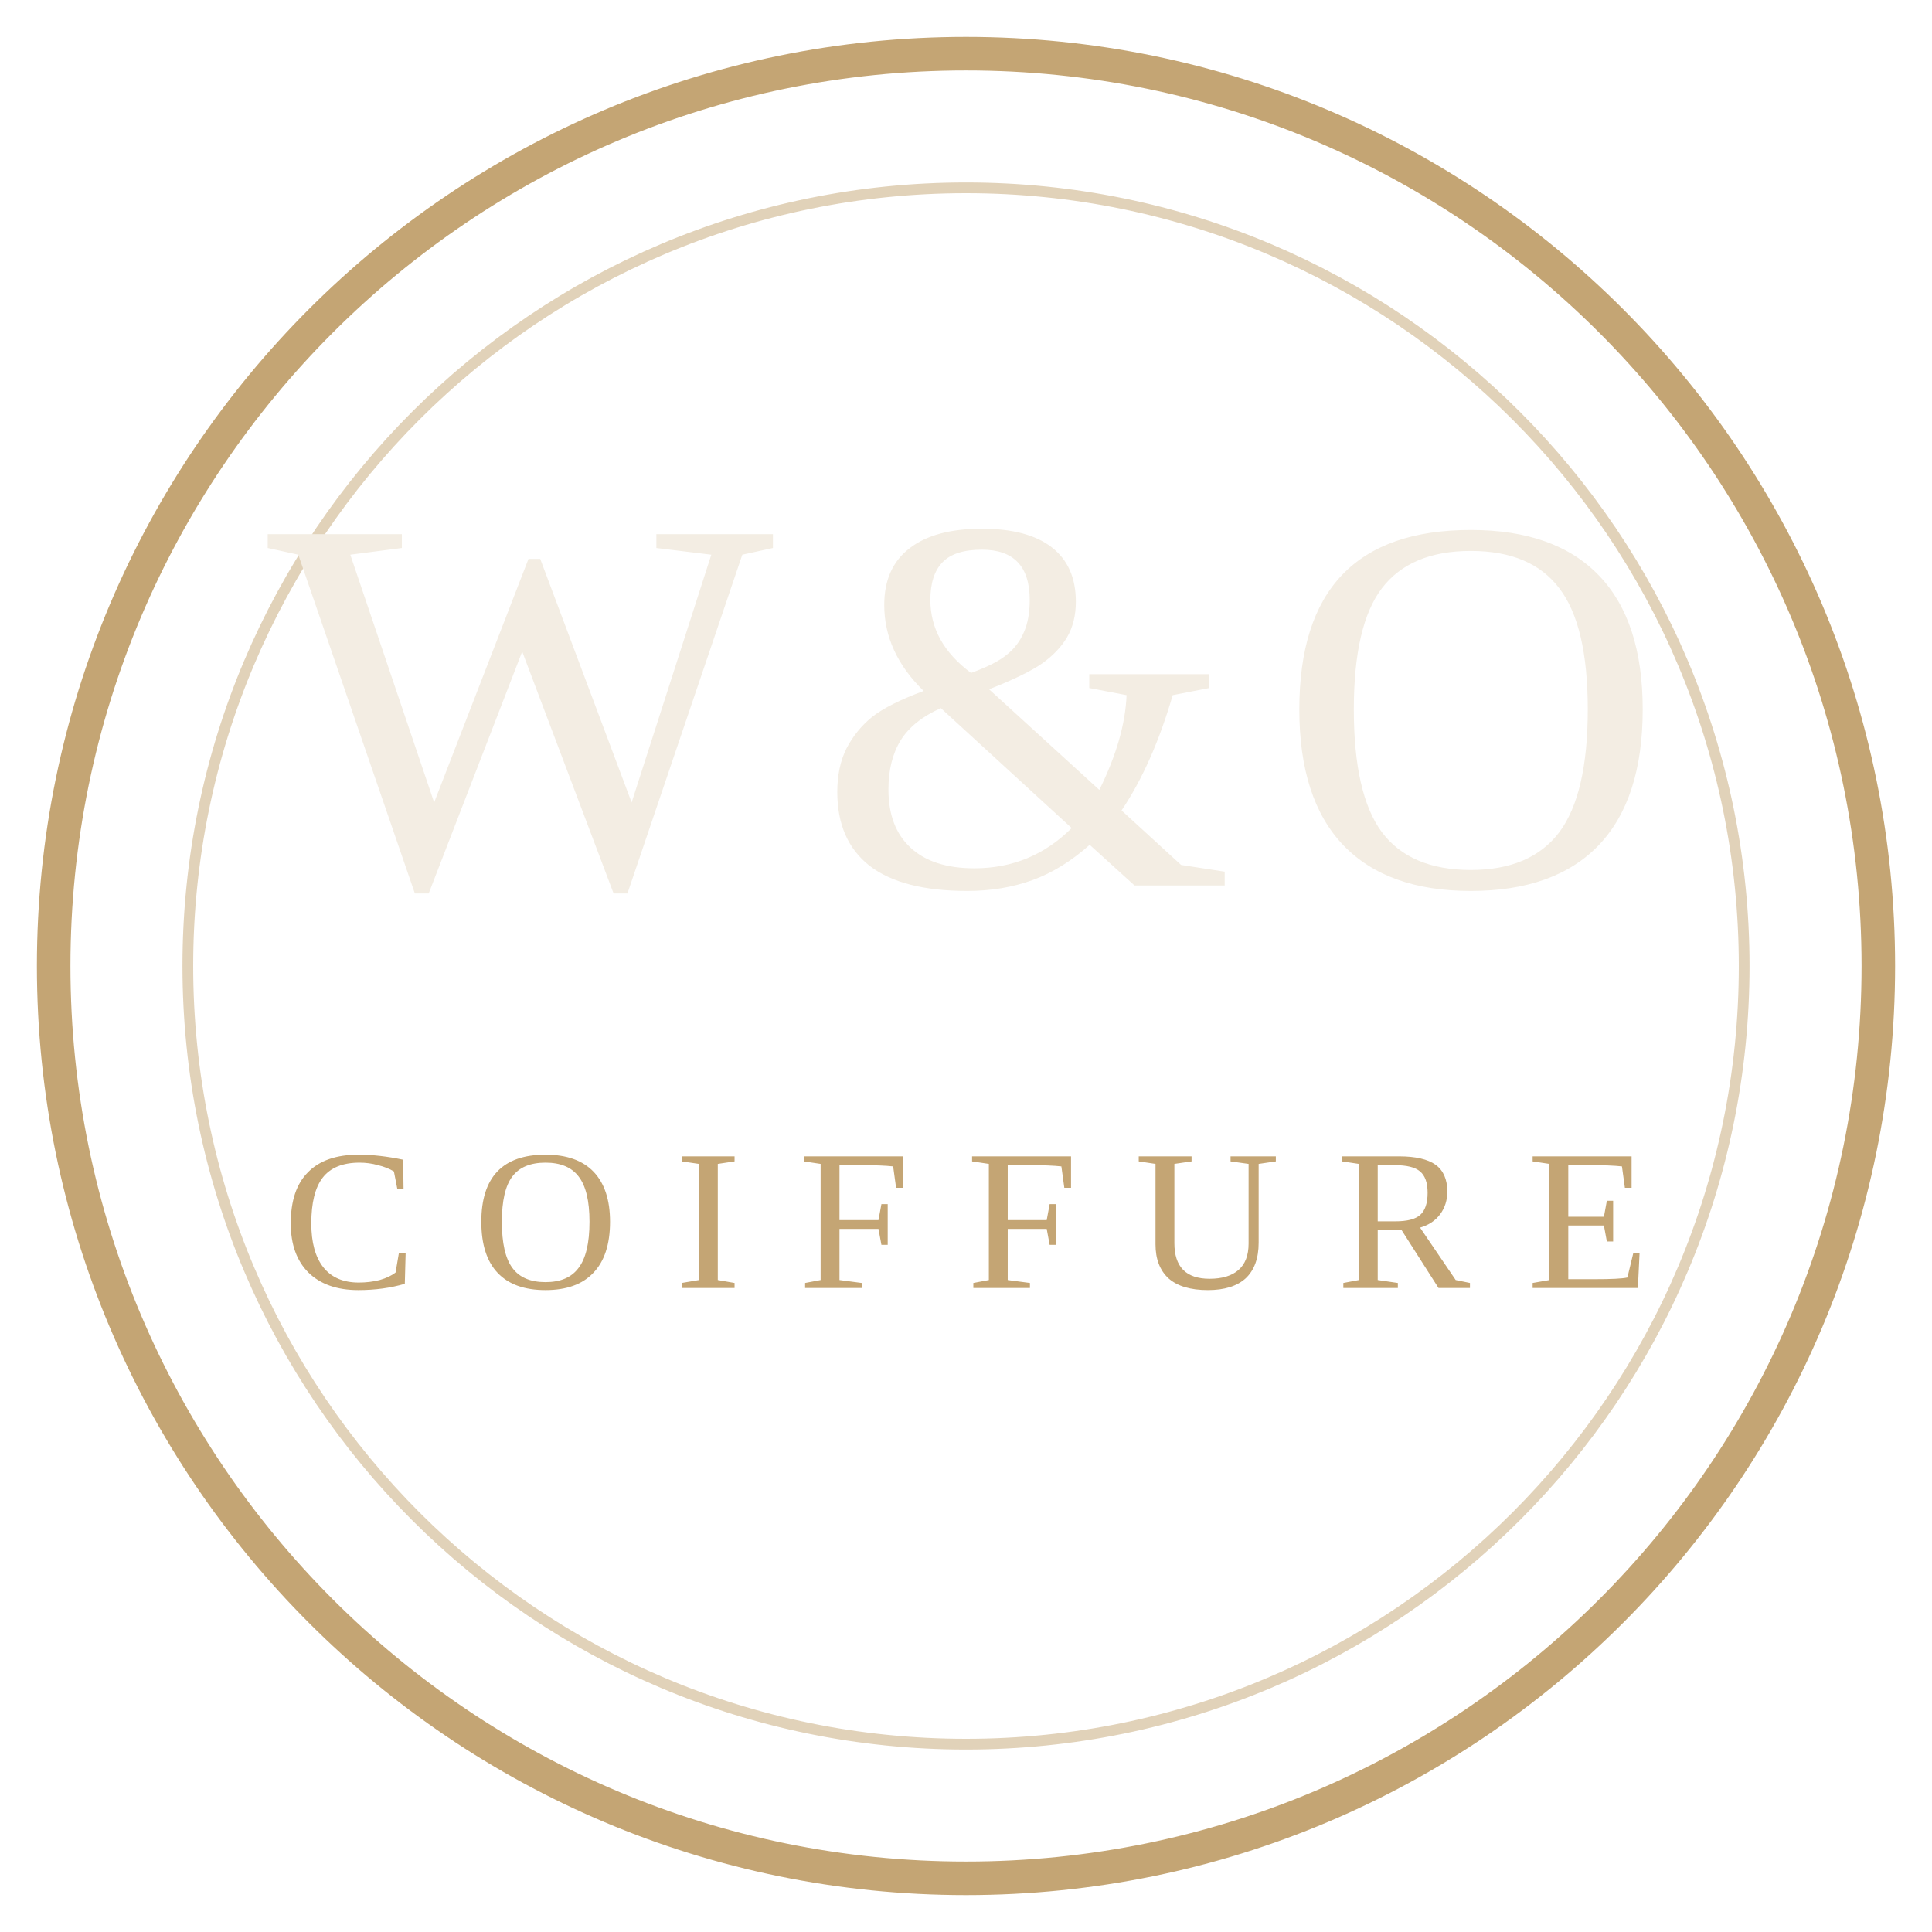
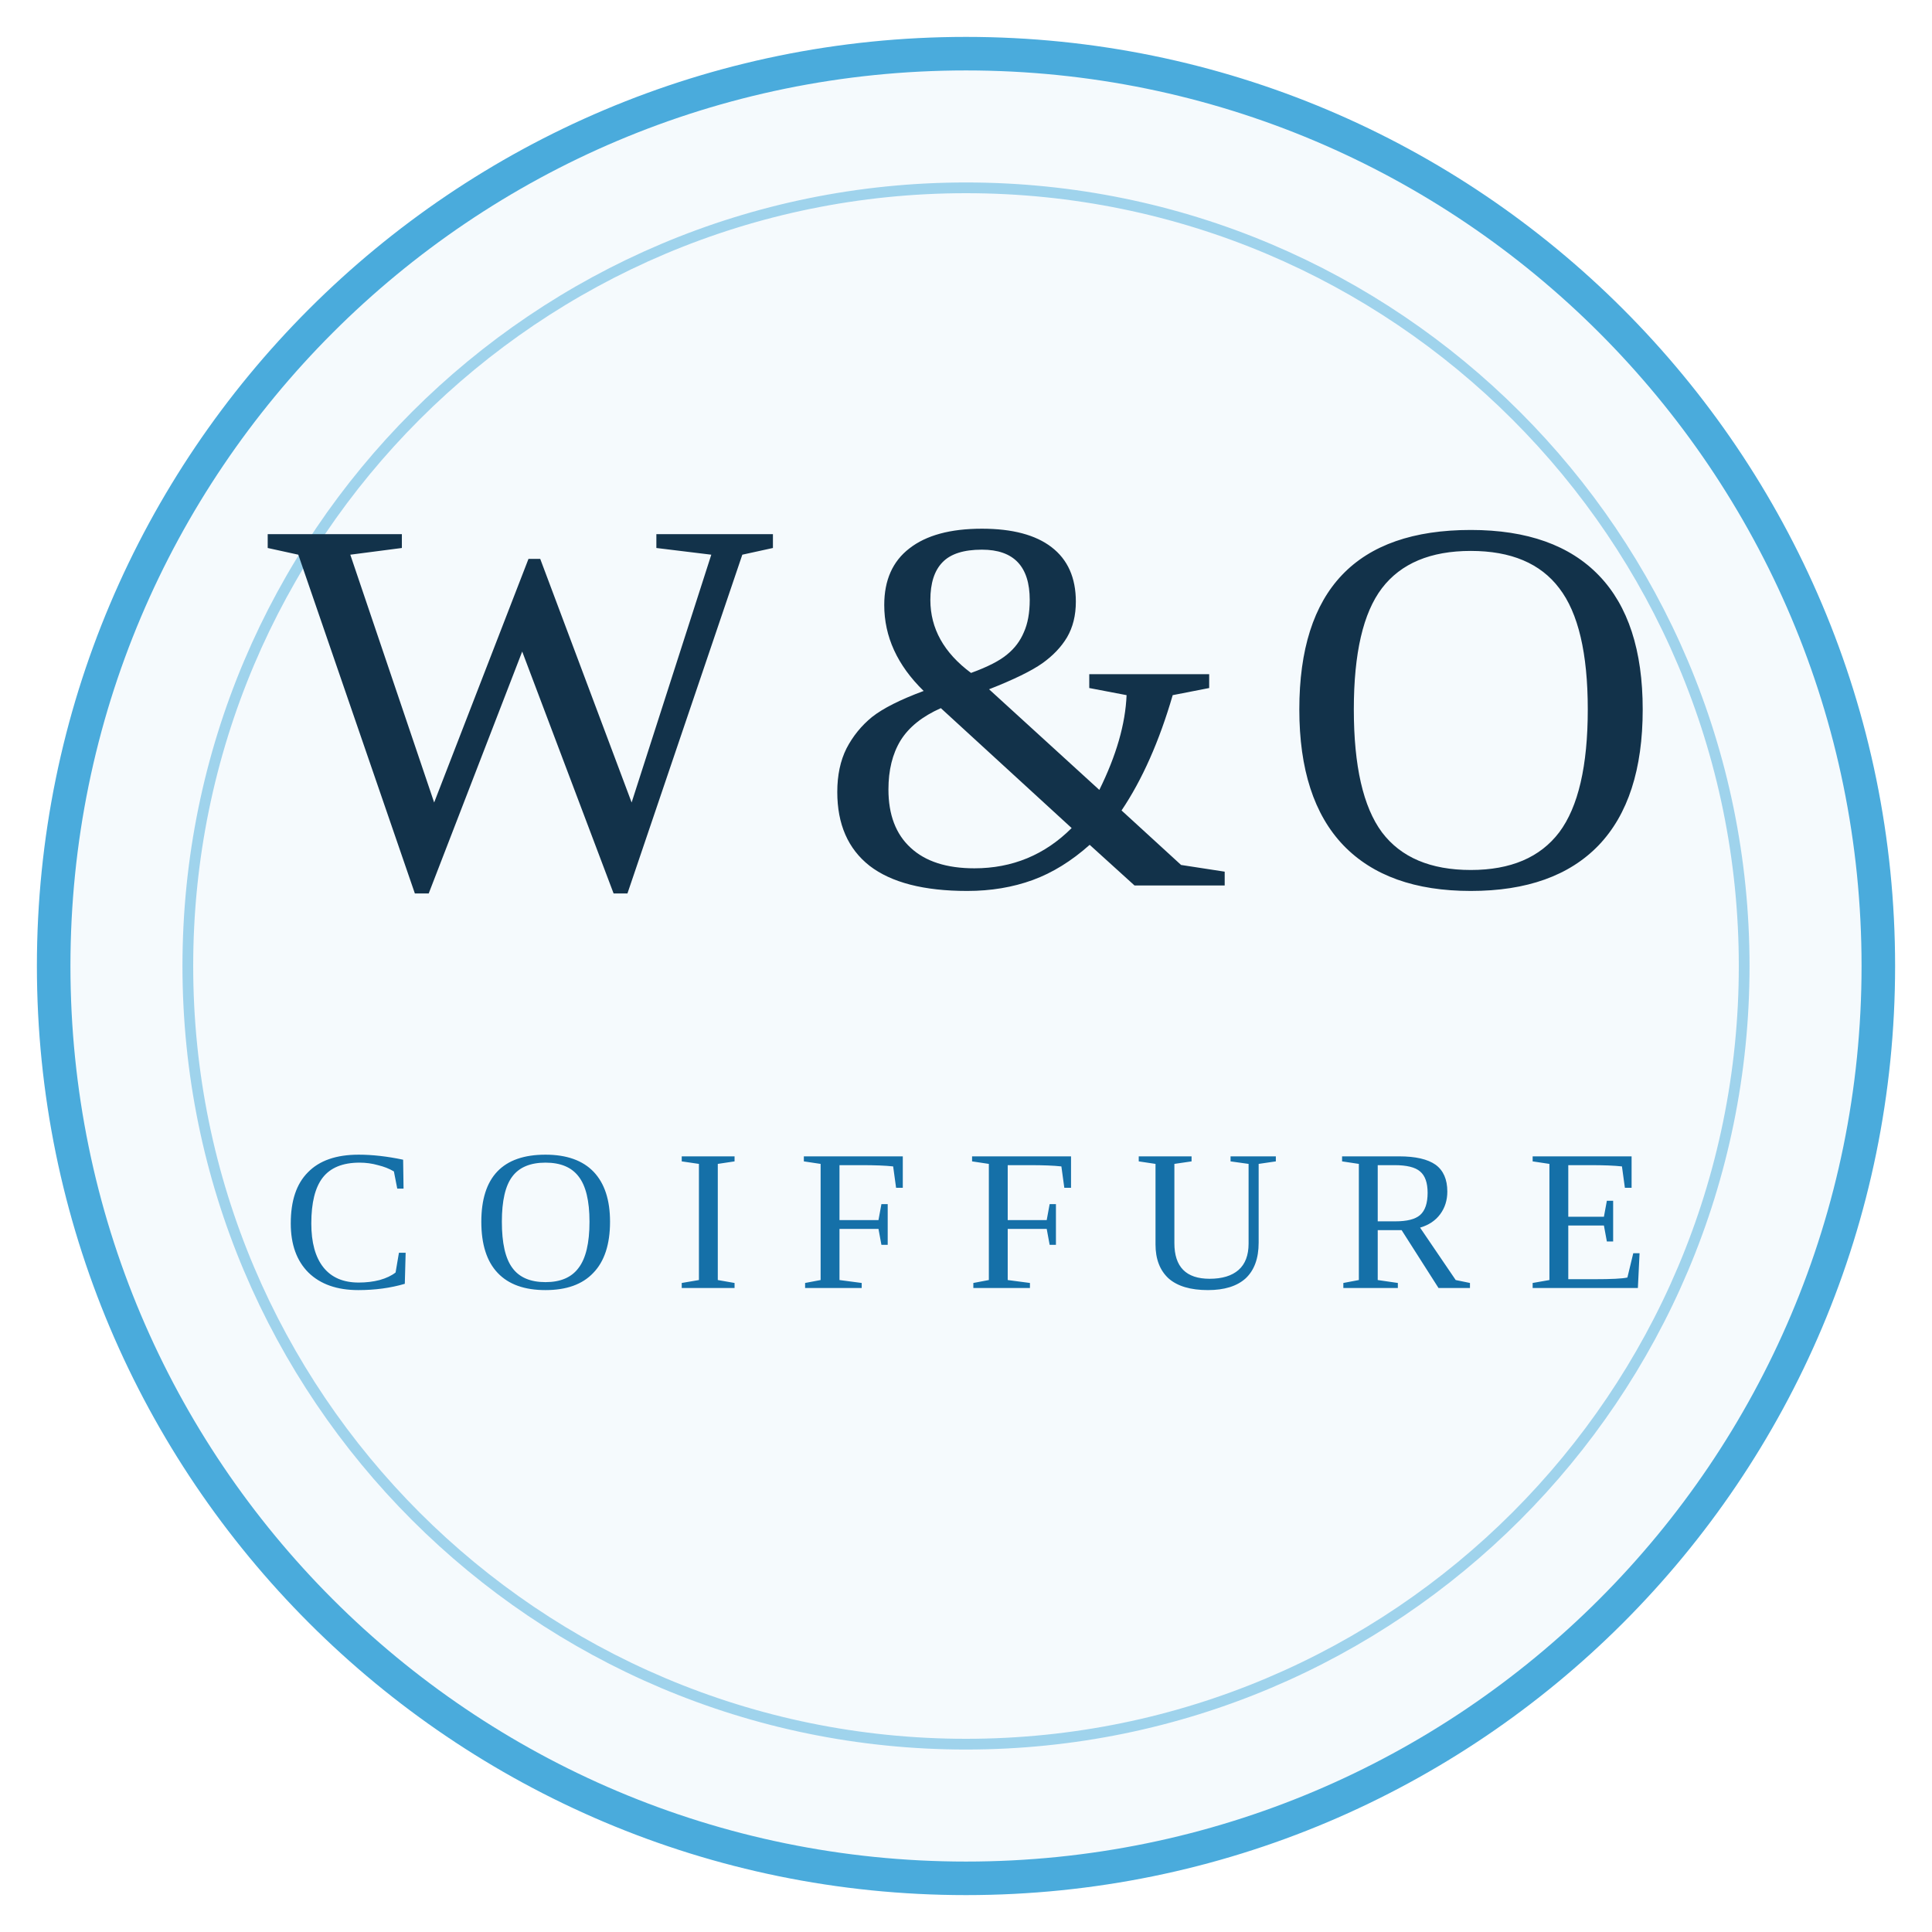
<svg xmlns="http://www.w3.org/2000/svg" viewBox="0 0 72 72" fill="none" role="img" aria-hidden="true">
-   <circle cx="36" cy="36" r="34" stroke="#C4A574" stroke-width="1.25" />
-   <circle cx="36" cy="36" r="29" stroke="#C4A574" stroke-width="0.4" opacity="0.5" />
-   <text x="36" y="33" text-anchor="middle" font-family="Cormorant Garamond, Times New Roman, serif" font-size="20" font-weight="500" fill="#F3EDE3" letter-spacing="0.08em">W&amp;O</text>
-   <text x="36" y="48" text-anchor="middle" font-family="Cormorant Garamond, Times New Roman, serif" font-size="7.5" font-weight="500" fill="#C4A574" letter-spacing="0.28em">COIFFURE</text>
+   <circle cx="36" cy="36" r="34" fill="#F5FAFD" stroke="#4AABDC" stroke-width="1.25" />
+   <circle cx="36" cy="36" r="29" stroke="#4AABDC" stroke-width="0.4" opacity="0.5" />
+   <text x="36" y="33" text-anchor="middle" font-family="Cormorant Garamond, Times New Roman, serif" font-size="20" font-weight="500" fill="#12324A" letter-spacing="0.08em">W&amp;O</text>
+   <text x="36" y="48" text-anchor="middle" font-family="Cormorant Garamond, Times New Roman, serif" font-size="7.5" font-weight="500" fill="#1570A8" letter-spacing="0.28em">COIFFURE</text>
</svg>
